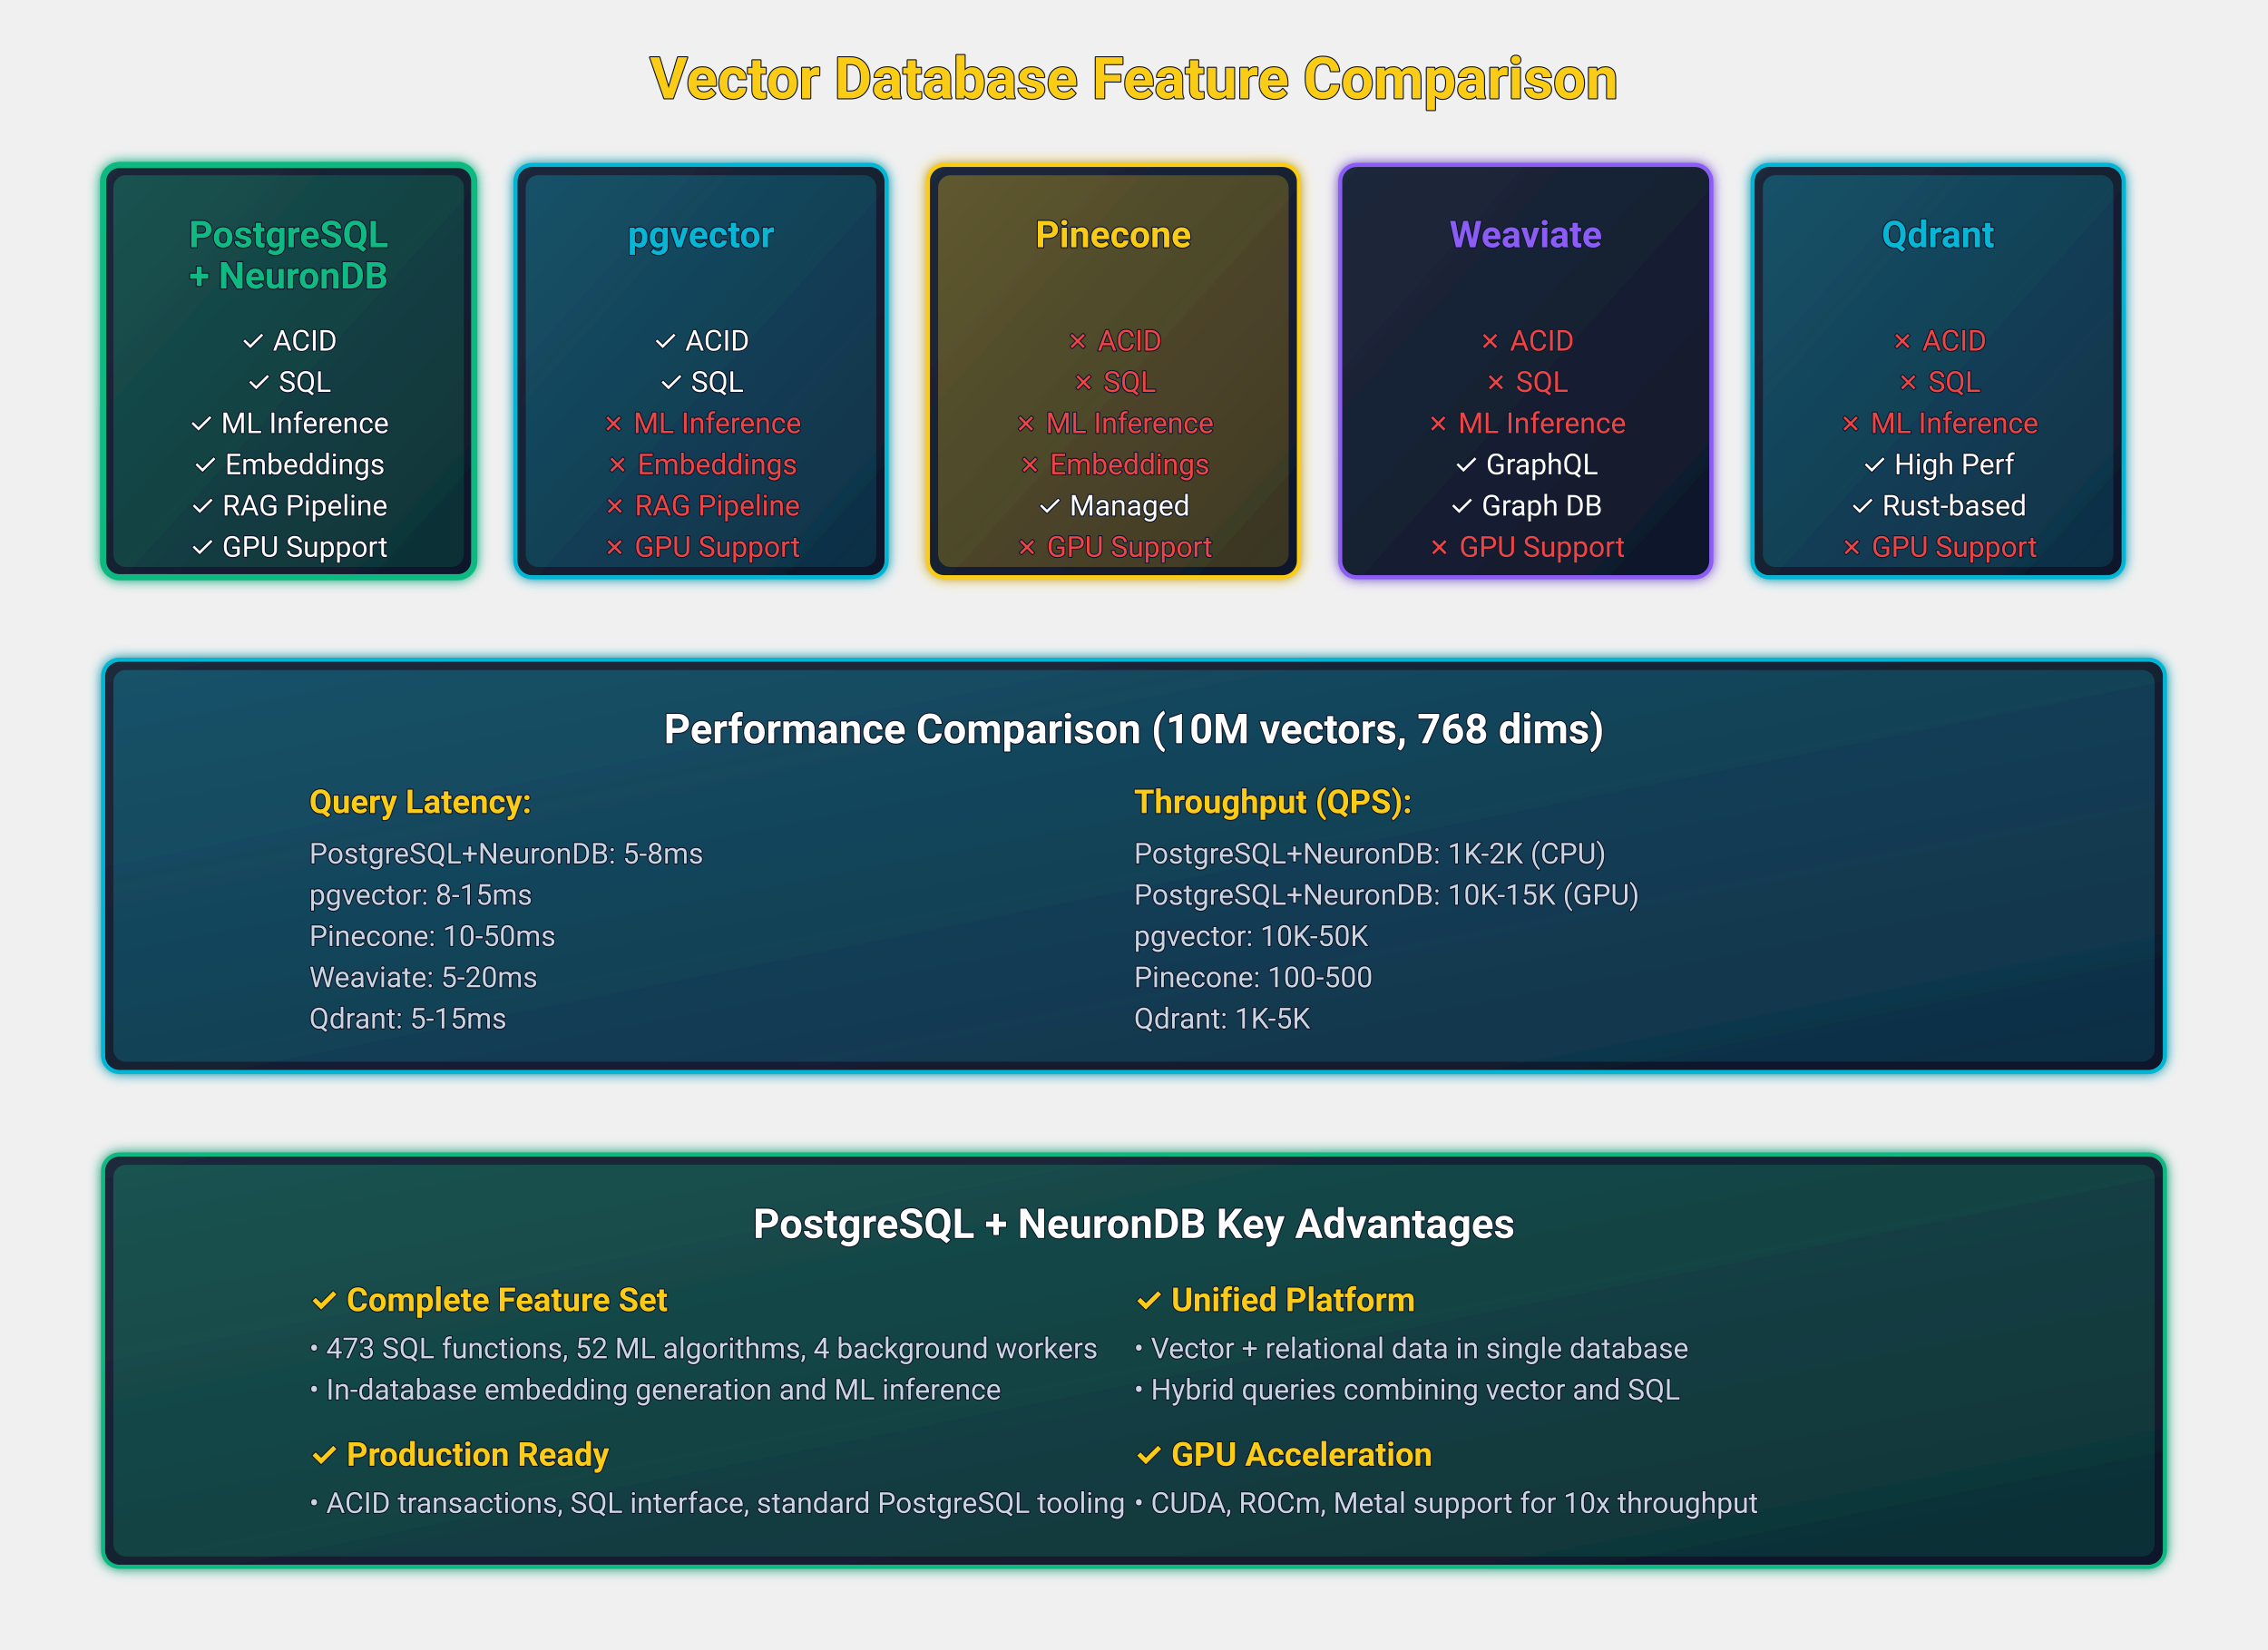
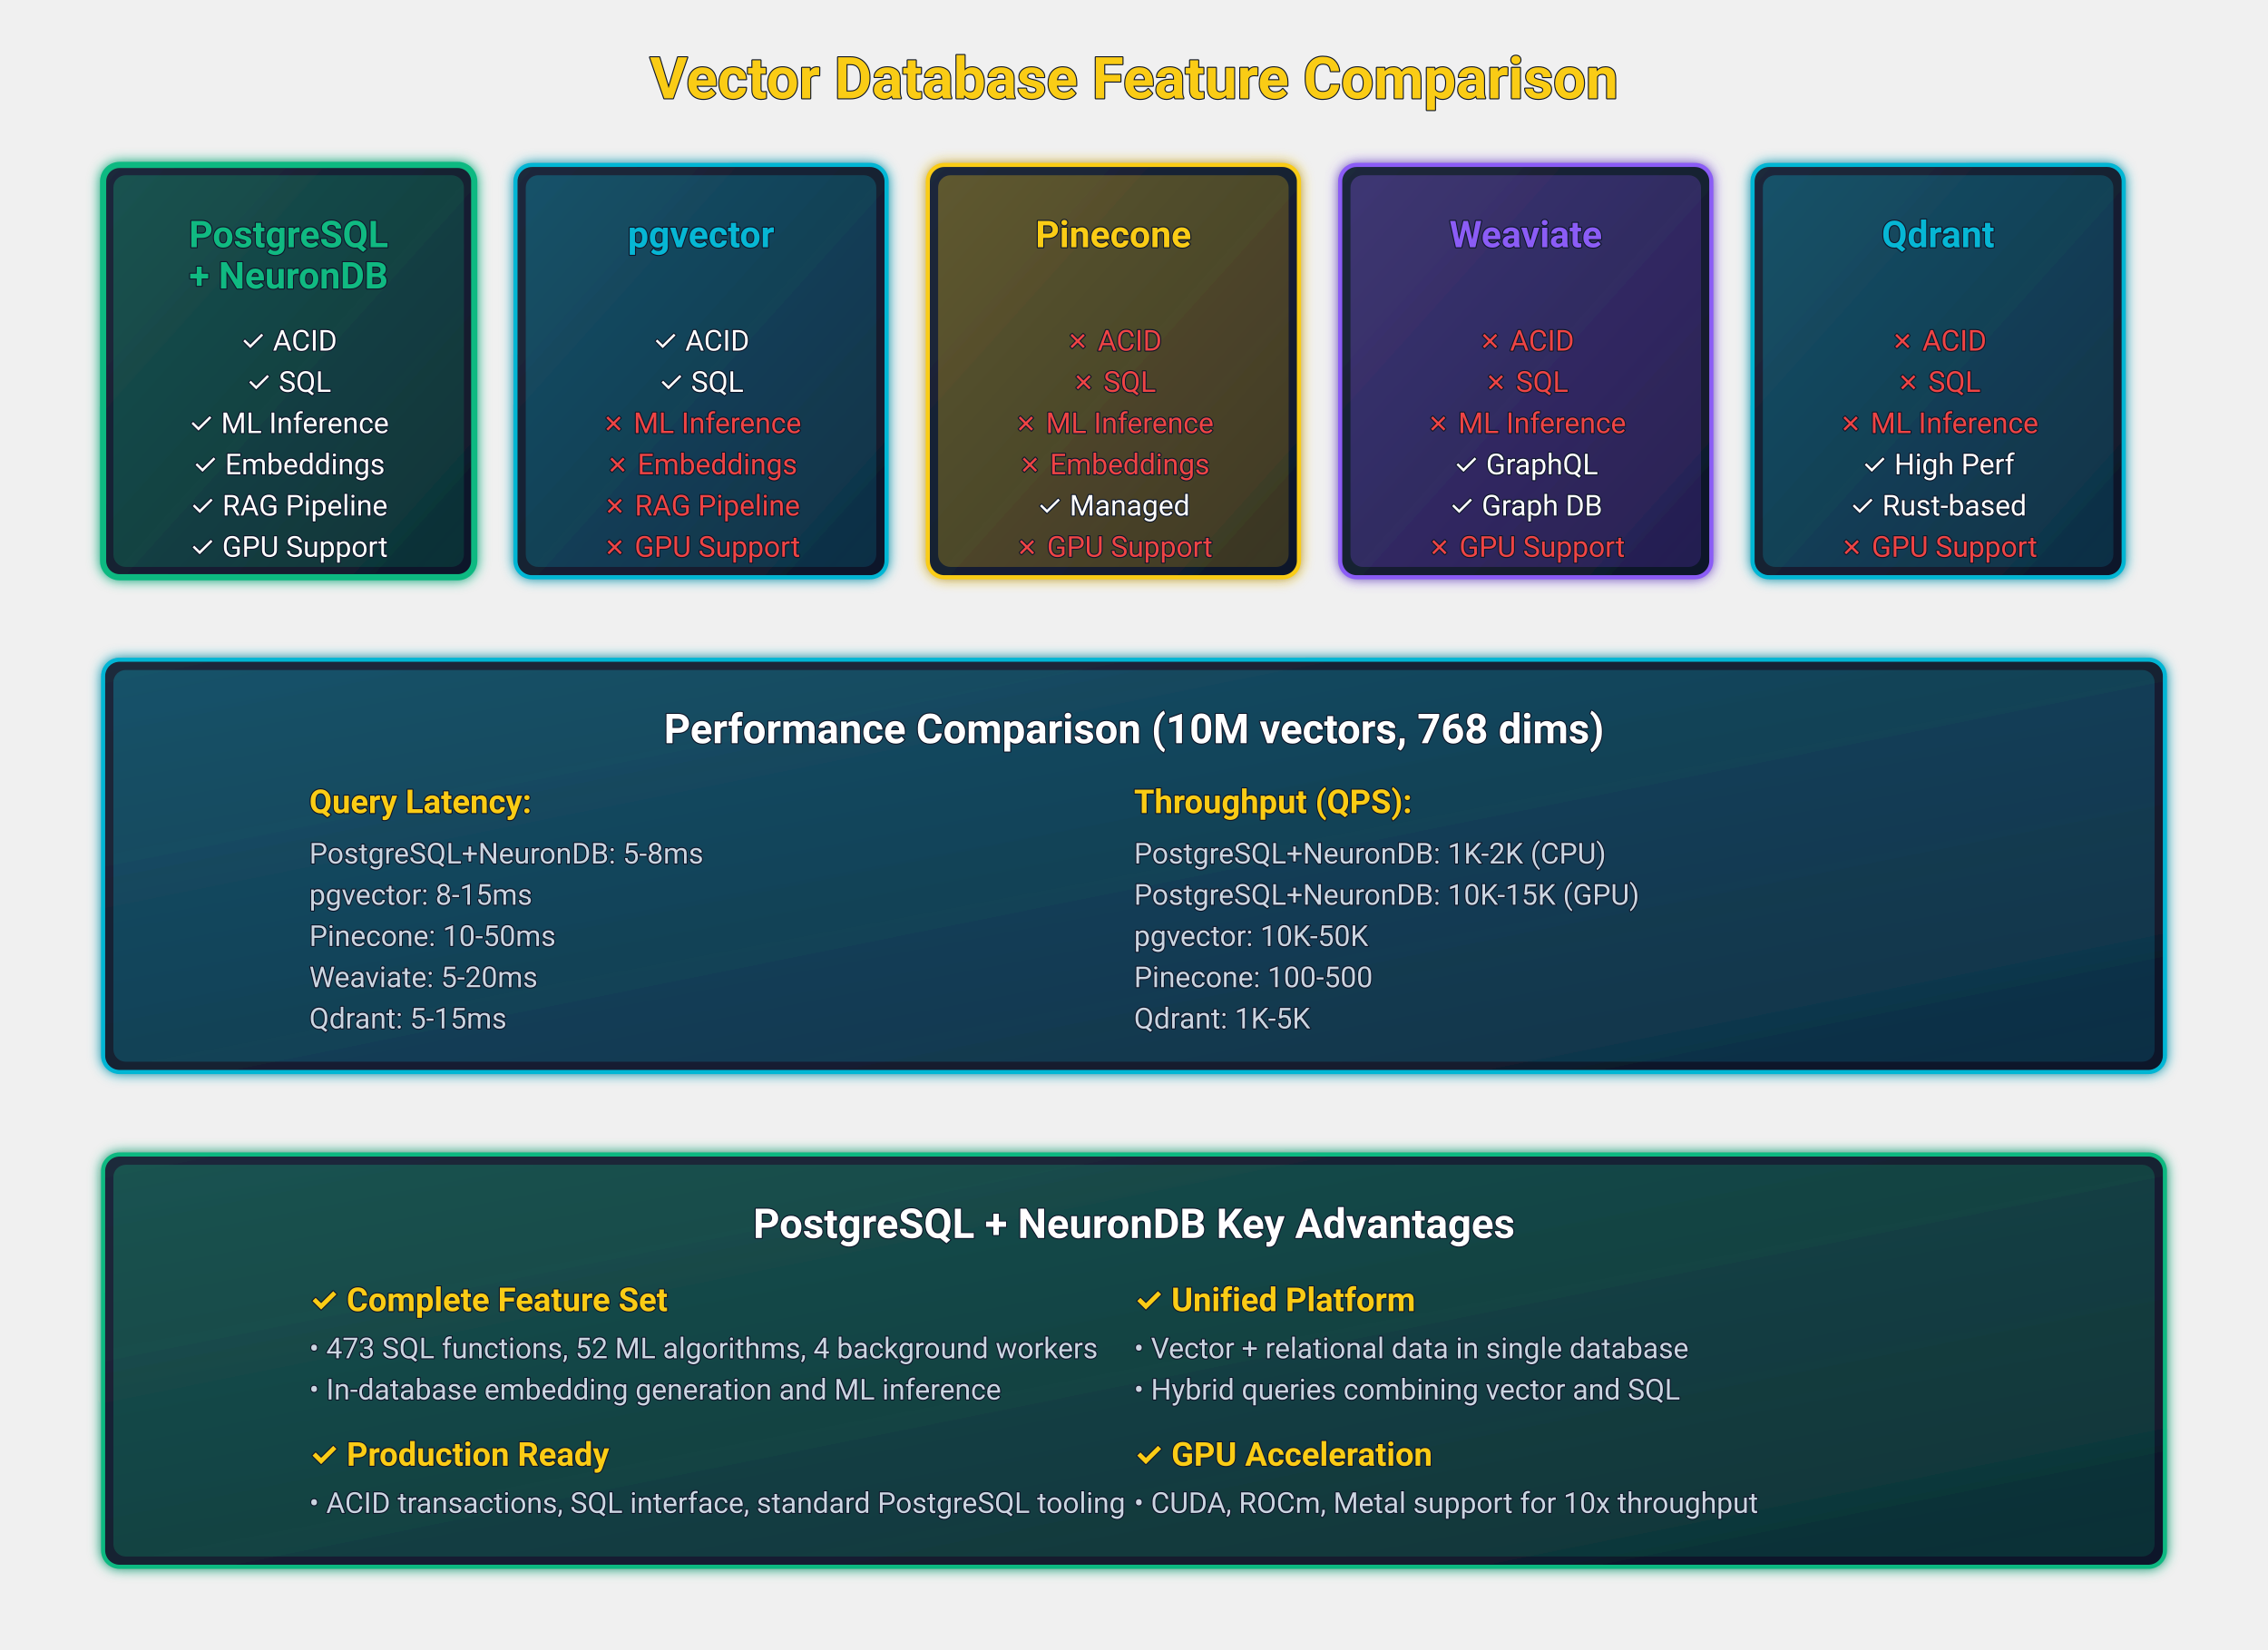
<svg xmlns="http://www.w3.org/2000/svg" width="1100" height="800" viewBox="0 0 1100 800" preserveAspectRatio="xMidYMid meet">
  <defs>
    <linearGradient id="boxGrad" x1="0%" y1="0%" x2="100%" y2="100%">
      <stop offset="0%" style="stop-color:#1e293b;stop-opacity:1" />
      <stop offset="100%" style="stop-color:#0f172a;stop-opacity:1" />
    </linearGradient>
    <linearGradient id="greenGrad" x1="0%" y1="0%" x2="100%" y2="100%">
      <stop offset="0%" style="stop-color:#10b981;stop-opacity:0.3" />
      <stop offset="100%" style="stop-color:#059669;stop-opacity:0.2" />
    </linearGradient>
    <linearGradient id="cyanGrad" x1="0%" y1="0%" x2="100%" y2="100%">
      <stop offset="0%" style="stop-color:#06b6d4;stop-opacity:0.3" />
      <stop offset="100%" style="stop-color:#0891b2;stop-opacity:0.2" />
    </linearGradient>
    <linearGradient id="yellowGrad" x1="0%" y1="0%" x2="100%" y2="100%">
      <stop offset="0%" style="stop-color:#facc15;stop-opacity:0.3" />
      <stop offset="100%" style="stop-color:#eab308;stop-opacity:0.2" />
    </linearGradient>
    <linearGradient id="redGrad" x1="0%" y1="0%" x2="100%" y2="100%">
      <stop offset="0%" style="stop-color:#ef4444;stop-opacity:0.3" />
      <stop offset="100%" style="stop-color:#dc2626;stop-opacity:0.2" />
+     </linearGradient>
+     <linearGradient id="purpleGrad" x1="0%" y1="0%" x2="100%" y2="100%">
+       <stop offset="0%" style="stop-color:#8b5cf6;stop-opacity:0.3" />
+       <stop offset="100%" style="stop-color:#7c3aed;stop-opacity:0.2" />
    </linearGradient>
    <filter id="glow">
      <feGaussianBlur stdDeviation="3" result="coloredBlur" />
      <feMerge>
        <feMergeNode in="coloredBlur" />
        <feMergeNode in="SourceGraphic" />
      </feMerge>
    </filter>
  </defs>
  <text x="550" y="40" font-family="system-ui, -apple-system, BlinkMacSystemFont, 'Segoe UI', Roboto, sans-serif" font-size="28" font-weight="bold" fill="#facc15" text-anchor="middle" dominant-baseline="middle" stroke="#0f172a" stroke-width="1" paint-order="stroke fill" stroke-linejoin="round">Vector Database Feature Comparison</text>
  <g transform="translate(50, 80)">
    <rect x="0" y="0" width="180" height="200" rx="8" fill="url(#boxGrad)" stroke="#10b981" stroke-width="3" filter="url(#glow)" />
    <rect x="5" y="5" width="170" height="190" rx="6" fill="url(#greenGrad)" />
    <text x="90" y="35" font-family="system-ui, -apple-system, BlinkMacSystemFont, 'Segoe UI', Roboto, sans-serif" font-size="18" font-weight="bold" fill="#10b981" text-anchor="middle" dominant-baseline="middle" stroke="#0f172a" stroke-width="1" paint-order="stroke fill" stroke-linejoin="round">PostgreSQL</text>
    <text x="90" y="55" font-family="system-ui, -apple-system, BlinkMacSystemFont, 'Segoe UI', Roboto, sans-serif" font-size="18" font-weight="bold" fill="#10b981" text-anchor="middle" dominant-baseline="middle" stroke="#0f172a" stroke-width="1" paint-order="stroke fill" stroke-linejoin="round">+ NeuronDB</text>
    <text x="90" y="85" font-family="system-ui, -apple-system, BlinkMacSystemFont, 'Segoe UI', Roboto, sans-serif" font-size="14" fill="#ffffff" text-anchor="middle" dominant-baseline="middle" stroke="#0f172a" stroke-width="1" paint-order="stroke fill" stroke-linejoin="round">✓ ACID</text>
    <text x="90" y="105" font-family="system-ui, -apple-system, BlinkMacSystemFont, 'Segoe UI', Roboto, sans-serif" font-size="14" fill="#ffffff" text-anchor="middle" dominant-baseline="middle" stroke="#0f172a" stroke-width="1" paint-order="stroke fill" stroke-linejoin="round">✓ SQL</text>
    <text x="90" y="125" font-family="system-ui, -apple-system, BlinkMacSystemFont, 'Segoe UI', Roboto, sans-serif" font-size="14" fill="#ffffff" text-anchor="middle" dominant-baseline="middle" stroke="#0f172a" stroke-width="1" paint-order="stroke fill" stroke-linejoin="round">✓ ML Inference</text>
    <text x="90" y="145" font-family="system-ui, -apple-system, BlinkMacSystemFont, 'Segoe UI', Roboto, sans-serif" font-size="14" fill="#ffffff" text-anchor="middle" dominant-baseline="middle" stroke="#0f172a" stroke-width="1" paint-order="stroke fill" stroke-linejoin="round">✓ Embeddings</text>
    <text x="90" y="165" font-family="system-ui, -apple-system, BlinkMacSystemFont, 'Segoe UI', Roboto, sans-serif" font-size="14" fill="#ffffff" text-anchor="middle" dominant-baseline="middle" stroke="#0f172a" stroke-width="1" paint-order="stroke fill" stroke-linejoin="round">✓ RAG Pipeline</text>
    <text x="90" y="185" font-family="system-ui, -apple-system, BlinkMacSystemFont, 'Segoe UI', Roboto, sans-serif" font-size="14" fill="#ffffff" text-anchor="middle" dominant-baseline="middle" stroke="#0f172a" stroke-width="1" paint-order="stroke fill" stroke-linejoin="round">✓ GPU Support</text>
  </g>
  <g transform="translate(250, 80)">
    <rect x="0" y="0" width="180" height="200" rx="8" fill="url(#boxGrad)" stroke="#06b6d4" stroke-width="2" filter="url(#glow)" />
    <rect x="5" y="5" width="170" height="190" rx="6" fill="url(#cyanGrad)" />
    <text x="90" y="35" font-family="system-ui, -apple-system, BlinkMacSystemFont, 'Segoe UI', Roboto, sans-serif" font-size="18" font-weight="bold" fill="#06b6d4" text-anchor="middle" dominant-baseline="middle" stroke="#0f172a" stroke-width="1" paint-order="stroke fill" stroke-linejoin="round">pgvector</text>
    <text x="90" y="85" font-family="system-ui, -apple-system, BlinkMacSystemFont, 'Segoe UI', Roboto, sans-serif" font-size="14" fill="#ffffff" text-anchor="middle" dominant-baseline="middle" stroke="#0f172a" stroke-width="1" paint-order="stroke fill" stroke-linejoin="round">✓ ACID</text>
    <text x="90" y="105" font-family="system-ui, -apple-system, BlinkMacSystemFont, 'Segoe UI', Roboto, sans-serif" font-size="14" fill="#ffffff" text-anchor="middle" dominant-baseline="middle" stroke="#0f172a" stroke-width="1" paint-order="stroke fill" stroke-linejoin="round">✓ SQL</text>
    <text x="90" y="125" font-family="system-ui, -apple-system, BlinkMacSystemFont, 'Segoe UI', Roboto, sans-serif" font-size="14" fill="#ef4444" text-anchor="middle" dominant-baseline="middle" stroke="#0f172a" stroke-width="1" paint-order="stroke fill" stroke-linejoin="round">✗ ML Inference</text>
    <text x="90" y="145" font-family="system-ui, -apple-system, BlinkMacSystemFont, 'Segoe UI', Roboto, sans-serif" font-size="14" fill="#ef4444" text-anchor="middle" dominant-baseline="middle" stroke="#0f172a" stroke-width="1" paint-order="stroke fill" stroke-linejoin="round">✗ Embeddings</text>
    <text x="90" y="165" font-family="system-ui, -apple-system, BlinkMacSystemFont, 'Segoe UI', Roboto, sans-serif" font-size="14" fill="#ef4444" text-anchor="middle" dominant-baseline="middle" stroke="#0f172a" stroke-width="1" paint-order="stroke fill" stroke-linejoin="round">✗ RAG Pipeline</text>
    <text x="90" y="185" font-family="system-ui, -apple-system, BlinkMacSystemFont, 'Segoe UI', Roboto, sans-serif" font-size="14" fill="#ef4444" text-anchor="middle" dominant-baseline="middle" stroke="#0f172a" stroke-width="1" paint-order="stroke fill" stroke-linejoin="round">✗ GPU Support</text>
  </g>
  <g transform="translate(450, 80)">
    <rect x="0" y="0" width="180" height="200" rx="8" fill="url(#boxGrad)" stroke="#facc15" stroke-width="2" filter="url(#glow)" />
    <rect x="5" y="5" width="170" height="190" rx="6" fill="url(#yellowGrad)" />
    <text x="90" y="35" font-family="system-ui, -apple-system, BlinkMacSystemFont, 'Segoe UI', Roboto, sans-serif" font-size="18" font-weight="bold" fill="#facc15" text-anchor="middle" dominant-baseline="middle" stroke="#0f172a" stroke-width="1" paint-order="stroke fill" stroke-linejoin="round">Pinecone</text>
    <text x="90" y="85" font-family="system-ui, -apple-system, BlinkMacSystemFont, 'Segoe UI', Roboto, sans-serif" font-size="14" fill="#ef4444" text-anchor="middle" dominant-baseline="middle" stroke="#0f172a" stroke-width="1" paint-order="stroke fill" stroke-linejoin="round">✗ ACID</text>
    <text x="90" y="105" font-family="system-ui, -apple-system, BlinkMacSystemFont, 'Segoe UI', Roboto, sans-serif" font-size="14" fill="#ef4444" text-anchor="middle" dominant-baseline="middle" stroke="#0f172a" stroke-width="1" paint-order="stroke fill" stroke-linejoin="round">✗ SQL</text>
    <text x="90" y="125" font-family="system-ui, -apple-system, BlinkMacSystemFont, 'Segoe UI', Roboto, sans-serif" font-size="14" fill="#ef4444" text-anchor="middle" dominant-baseline="middle" stroke="#0f172a" stroke-width="1" paint-order="stroke fill" stroke-linejoin="round">✗ ML Inference</text>
    <text x="90" y="145" font-family="system-ui, -apple-system, BlinkMacSystemFont, 'Segoe UI', Roboto, sans-serif" font-size="14" fill="#ef4444" text-anchor="middle" dominant-baseline="middle" stroke="#0f172a" stroke-width="1" paint-order="stroke fill" stroke-linejoin="round">✗ Embeddings</text>
    <text x="90" y="165" font-family="system-ui, -apple-system, BlinkMacSystemFont, 'Segoe UI', Roboto, sans-serif" font-size="14" fill="#ffffff" text-anchor="middle" dominant-baseline="middle" stroke="#0f172a" stroke-width="1" paint-order="stroke fill" stroke-linejoin="round">✓ Managed</text>
    <text x="90" y="185" font-family="system-ui, -apple-system, BlinkMacSystemFont, 'Segoe UI', Roboto, sans-serif" font-size="14" fill="#ef4444" text-anchor="middle" dominant-baseline="middle" stroke="#0f172a" stroke-width="1" paint-order="stroke fill" stroke-linejoin="round">✗ GPU Support</text>
  </g>
  <g transform="translate(650, 80)">
    <rect x="0" y="0" width="180" height="200" rx="8" fill="url(#boxGrad)" stroke="#8b5cf6" stroke-width="2" filter="url(#glow)" />
    <rect x="5" y="5" width="170" height="190" rx="6" fill="url(#purpleGrad)" />
    <text x="90" y="35" font-family="system-ui, -apple-system, BlinkMacSystemFont, 'Segoe UI', Roboto, sans-serif" font-size="18" font-weight="bold" fill="#8b5cf6" text-anchor="middle" dominant-baseline="middle" stroke="#0f172a" stroke-width="1" paint-order="stroke fill" stroke-linejoin="round">Weaviate</text>
    <text x="90" y="85" font-family="system-ui, -apple-system, BlinkMacSystemFont, 'Segoe UI', Roboto, sans-serif" font-size="14" fill="#ef4444" text-anchor="middle" dominant-baseline="middle" stroke="#0f172a" stroke-width="1" paint-order="stroke fill" stroke-linejoin="round">✗ ACID</text>
    <text x="90" y="105" font-family="system-ui, -apple-system, BlinkMacSystemFont, 'Segoe UI', Roboto, sans-serif" font-size="14" fill="#ef4444" text-anchor="middle" dominant-baseline="middle" stroke="#0f172a" stroke-width="1" paint-order="stroke fill" stroke-linejoin="round">✗ SQL</text>
    <text x="90" y="125" font-family="system-ui, -apple-system, BlinkMacSystemFont, 'Segoe UI', Roboto, sans-serif" font-size="14" fill="#ef4444" text-anchor="middle" dominant-baseline="middle" stroke="#0f172a" stroke-width="1" paint-order="stroke fill" stroke-linejoin="round">✗ ML Inference</text>
    <text x="90" y="145" font-family="system-ui, -apple-system, BlinkMacSystemFont, 'Segoe UI', Roboto, sans-serif" font-size="14" fill="#ffffff" text-anchor="middle" dominant-baseline="middle" stroke="#0f172a" stroke-width="1" paint-order="stroke fill" stroke-linejoin="round">✓ GraphQL</text>
    <text x="90" y="165" font-family="system-ui, -apple-system, BlinkMacSystemFont, 'Segoe UI', Roboto, sans-serif" font-size="14" fill="#ffffff" text-anchor="middle" dominant-baseline="middle" stroke="#0f172a" stroke-width="1" paint-order="stroke fill" stroke-linejoin="round">✓ Graph DB</text>
    <text x="90" y="185" font-family="system-ui, -apple-system, BlinkMacSystemFont, 'Segoe UI', Roboto, sans-serif" font-size="14" fill="#ef4444" text-anchor="middle" dominant-baseline="middle" stroke="#0f172a" stroke-width="1" paint-order="stroke fill" stroke-linejoin="round">✗ GPU Support</text>
  </g>
  <g transform="translate(850, 80)">
    <rect x="0" y="0" width="180" height="200" rx="8" fill="url(#boxGrad)" stroke="#06b6d4" stroke-width="2" filter="url(#glow)" />
    <rect x="5" y="5" width="170" height="190" rx="6" fill="url(#cyanGrad)" />
    <text x="90" y="35" font-family="system-ui, -apple-system, BlinkMacSystemFont, 'Segoe UI', Roboto, sans-serif" font-size="18" font-weight="bold" fill="#06b6d4" text-anchor="middle" dominant-baseline="middle" stroke="#0f172a" stroke-width="1" paint-order="stroke fill" stroke-linejoin="round">Qdrant</text>
    <text x="90" y="85" font-family="system-ui, -apple-system, BlinkMacSystemFont, 'Segoe UI', Roboto, sans-serif" font-size="14" fill="#ef4444" text-anchor="middle" dominant-baseline="middle" stroke="#0f172a" stroke-width="1" paint-order="stroke fill" stroke-linejoin="round">✗ ACID</text>
    <text x="90" y="105" font-family="system-ui, -apple-system, BlinkMacSystemFont, 'Segoe UI', Roboto, sans-serif" font-size="14" fill="#ef4444" text-anchor="middle" dominant-baseline="middle" stroke="#0f172a" stroke-width="1" paint-order="stroke fill" stroke-linejoin="round">✗ SQL</text>
    <text x="90" y="125" font-family="system-ui, -apple-system, BlinkMacSystemFont, 'Segoe UI', Roboto, sans-serif" font-size="14" fill="#ef4444" text-anchor="middle" dominant-baseline="middle" stroke="#0f172a" stroke-width="1" paint-order="stroke fill" stroke-linejoin="round">✗ ML Inference</text>
    <text x="90" y="145" font-family="system-ui, -apple-system, BlinkMacSystemFont, 'Segoe UI', Roboto, sans-serif" font-size="14" fill="#ffffff" text-anchor="middle" dominant-baseline="middle" stroke="#0f172a" stroke-width="1" paint-order="stroke fill" stroke-linejoin="round">✓ High Perf</text>
    <text x="90" y="165" font-family="system-ui, -apple-system, BlinkMacSystemFont, 'Segoe UI', Roboto, sans-serif" font-size="14" fill="#ffffff" text-anchor="middle" dominant-baseline="middle" stroke="#0f172a" stroke-width="1" paint-order="stroke fill" stroke-linejoin="round">✓ Rust-based</text>
    <text x="90" y="185" font-family="system-ui, -apple-system, BlinkMacSystemFont, 'Segoe UI', Roboto, sans-serif" font-size="14" fill="#ef4444" text-anchor="middle" dominant-baseline="middle" stroke="#0f172a" stroke-width="1" paint-order="stroke fill" stroke-linejoin="round">✗ GPU Support</text>
  </g>
  <g transform="translate(50, 320)">
    <rect x="0" y="0" width="1000" height="200" rx="8" fill="url(#boxGrad)" stroke="#06b6d4" stroke-width="2" filter="url(#glow)" />
    <rect x="5" y="5" width="990" height="190" rx="6" fill="url(#cyanGrad)" />
    <text x="500" y="35" font-family="system-ui, -apple-system, BlinkMacSystemFont, 'Segoe UI', Roboto, sans-serif" font-size="20" font-weight="bold" fill="#ffffff" text-anchor="middle" dominant-baseline="middle" stroke="#0f172a" stroke-width="1" paint-order="stroke fill" stroke-linejoin="round">Performance Comparison (10M vectors, 768 dims)</text>
    <text x="100" y="70" font-family="system-ui, -apple-system, BlinkMacSystemFont, 'Segoe UI', Roboto, sans-serif" font-size="16" font-weight="bold" fill="#facc15" dominant-baseline="middle" stroke="#0f172a" stroke-width="1" paint-order="stroke fill" stroke-linejoin="round">Query Latency:</text>
    <text x="100" y="95" font-family="system-ui, -apple-system, BlinkMacSystemFont, 'Segoe UI', Roboto, sans-serif" font-size="14" fill="#cbd5e1" dominant-baseline="middle" stroke="#0f172a" stroke-width="1" paint-order="stroke fill" stroke-linejoin="round">PostgreSQL+NeuronDB: 5-8ms</text>
    <text x="100" y="115" font-family="system-ui, -apple-system, BlinkMacSystemFont, 'Segoe UI', Roboto, sans-serif" font-size="14" fill="#cbd5e1" dominant-baseline="middle" stroke="#0f172a" stroke-width="1" paint-order="stroke fill" stroke-linejoin="round">pgvector: 8-15ms</text>
    <text x="100" y="135" font-family="system-ui, -apple-system, BlinkMacSystemFont, 'Segoe UI', Roboto, sans-serif" font-size="14" fill="#cbd5e1" dominant-baseline="middle" stroke="#0f172a" stroke-width="1" paint-order="stroke fill" stroke-linejoin="round">Pinecone: 10-50ms</text>
    <text x="100" y="155" font-family="system-ui, -apple-system, BlinkMacSystemFont, 'Segoe UI', Roboto, sans-serif" font-size="14" fill="#cbd5e1" dominant-baseline="middle" stroke="#0f172a" stroke-width="1" paint-order="stroke fill" stroke-linejoin="round">Weaviate: 5-20ms</text>
    <text x="100" y="175" font-family="system-ui, -apple-system, BlinkMacSystemFont, 'Segoe UI', Roboto, sans-serif" font-size="14" fill="#cbd5e1" dominant-baseline="middle" stroke="#0f172a" stroke-width="1" paint-order="stroke fill" stroke-linejoin="round">Qdrant: 5-15ms</text>
    <text x="500" y="70" font-family="system-ui, -apple-system, BlinkMacSystemFont, 'Segoe UI', Roboto, sans-serif" font-size="16" font-weight="bold" fill="#facc15" dominant-baseline="middle" stroke="#0f172a" stroke-width="1" paint-order="stroke fill" stroke-linejoin="round">Throughput (QPS):</text>
    <text x="500" y="95" font-family="system-ui, -apple-system, BlinkMacSystemFont, 'Segoe UI', Roboto, sans-serif" font-size="14" fill="#cbd5e1" dominant-baseline="middle" stroke="#0f172a" stroke-width="1" paint-order="stroke fill" stroke-linejoin="round">PostgreSQL+NeuronDB: 1K-2K (CPU)</text>
    <text x="500" y="115" font-family="system-ui, -apple-system, BlinkMacSystemFont, 'Segoe UI', Roboto, sans-serif" font-size="14" fill="#cbd5e1" dominant-baseline="middle" stroke="#0f172a" stroke-width="1" paint-order="stroke fill" stroke-linejoin="round">PostgreSQL+NeuronDB: 10K-15K (GPU)</text>
    <text x="500" y="135" font-family="system-ui, -apple-system, BlinkMacSystemFont, 'Segoe UI', Roboto, sans-serif" font-size="14" fill="#cbd5e1" dominant-baseline="middle" stroke="#0f172a" stroke-width="1" paint-order="stroke fill" stroke-linejoin="round">pgvector: 10K-50K</text>
    <text x="500" y="155" font-family="system-ui, -apple-system, BlinkMacSystemFont, 'Segoe UI', Roboto, sans-serif" font-size="14" fill="#cbd5e1" dominant-baseline="middle" stroke="#0f172a" stroke-width="1" paint-order="stroke fill" stroke-linejoin="round">Pinecone: 100-500</text>
    <text x="500" y="175" font-family="system-ui, -apple-system, BlinkMacSystemFont, 'Segoe UI', Roboto, sans-serif" font-size="14" fill="#cbd5e1" dominant-baseline="middle" stroke="#0f172a" stroke-width="1" paint-order="stroke fill" stroke-linejoin="round">Qdrant: 1K-5K</text>
  </g>
  <g transform="translate(50, 560)">
    <rect x="0" y="0" width="1000" height="200" rx="8" fill="url(#boxGrad)" stroke="#10b981" stroke-width="2" filter="url(#glow)" />
    <rect x="5" y="5" width="990" height="190" rx="6" fill="url(#greenGrad)" />
    <text x="500" y="35" font-family="system-ui, -apple-system, BlinkMacSystemFont, 'Segoe UI', Roboto, sans-serif" font-size="20" font-weight="bold" fill="#ffffff" text-anchor="middle" dominant-baseline="middle" stroke="#0f172a" stroke-width="1" paint-order="stroke fill" stroke-linejoin="round">PostgreSQL + NeuronDB Key Advantages</text>
    <text x="100" y="70" font-family="system-ui, -apple-system, BlinkMacSystemFont, 'Segoe UI', Roboto, sans-serif" font-size="16" font-weight="bold" fill="#facc15" dominant-baseline="middle" stroke="#0f172a" stroke-width="1" paint-order="stroke fill" stroke-linejoin="round">✓ Complete Feature Set</text>
    <text x="100" y="95" font-family="system-ui, -apple-system, BlinkMacSystemFont, 'Segoe UI', Roboto, sans-serif" font-size="14" fill="#cbd5e1" dominant-baseline="middle" stroke="#0f172a" stroke-width="1" paint-order="stroke fill" stroke-linejoin="round">• 473 SQL functions, 52 ML algorithms, 4 background workers</text>
    <text x="100" y="115" font-family="system-ui, -apple-system, BlinkMacSystemFont, 'Segoe UI', Roboto, sans-serif" font-size="14" fill="#cbd5e1" dominant-baseline="middle" stroke="#0f172a" stroke-width="1" paint-order="stroke fill" stroke-linejoin="round">• In-database embedding generation and ML inference</text>
    <text x="100" y="145" font-family="system-ui, -apple-system, BlinkMacSystemFont, 'Segoe UI', Roboto, sans-serif" font-size="16" font-weight="bold" fill="#facc15" dominant-baseline="middle" stroke="#0f172a" stroke-width="1" paint-order="stroke fill" stroke-linejoin="round">✓ Production Ready</text>
    <text x="100" y="170" font-family="system-ui, -apple-system, BlinkMacSystemFont, 'Segoe UI', Roboto, sans-serif" font-size="14" fill="#cbd5e1" dominant-baseline="middle" stroke="#0f172a" stroke-width="1" paint-order="stroke fill" stroke-linejoin="round">• ACID transactions, SQL interface, standard PostgreSQL tooling</text>
    <text x="500" y="70" font-family="system-ui, -apple-system, BlinkMacSystemFont, 'Segoe UI', Roboto, sans-serif" font-size="16" font-weight="bold" fill="#facc15" dominant-baseline="middle" stroke="#0f172a" stroke-width="1" paint-order="stroke fill" stroke-linejoin="round">✓ Unified Platform</text>
    <text x="500" y="95" font-family="system-ui, -apple-system, BlinkMacSystemFont, 'Segoe UI', Roboto, sans-serif" font-size="14" fill="#cbd5e1" dominant-baseline="middle" stroke="#0f172a" stroke-width="1" paint-order="stroke fill" stroke-linejoin="round">• Vector + relational data in single database</text>
    <text x="500" y="115" font-family="system-ui, -apple-system, BlinkMacSystemFont, 'Segoe UI', Roboto, sans-serif" font-size="14" fill="#cbd5e1" dominant-baseline="middle" stroke="#0f172a" stroke-width="1" paint-order="stroke fill" stroke-linejoin="round">• Hybrid queries combining vector and SQL</text>
    <text x="500" y="145" font-family="system-ui, -apple-system, BlinkMacSystemFont, 'Segoe UI', Roboto, sans-serif" font-size="16" font-weight="bold" fill="#facc15" dominant-baseline="middle" stroke="#0f172a" stroke-width="1" paint-order="stroke fill" stroke-linejoin="round">✓ GPU Acceleration</text>
    <text x="500" y="170" font-family="system-ui, -apple-system, BlinkMacSystemFont, 'Segoe UI', Roboto, sans-serif" font-size="14" fill="#cbd5e1" dominant-baseline="middle" stroke="#0f172a" stroke-width="1" paint-order="stroke fill" stroke-linejoin="round">• CUDA, ROCm, Metal support for 10x throughput</text>
  </g>
</svg>
